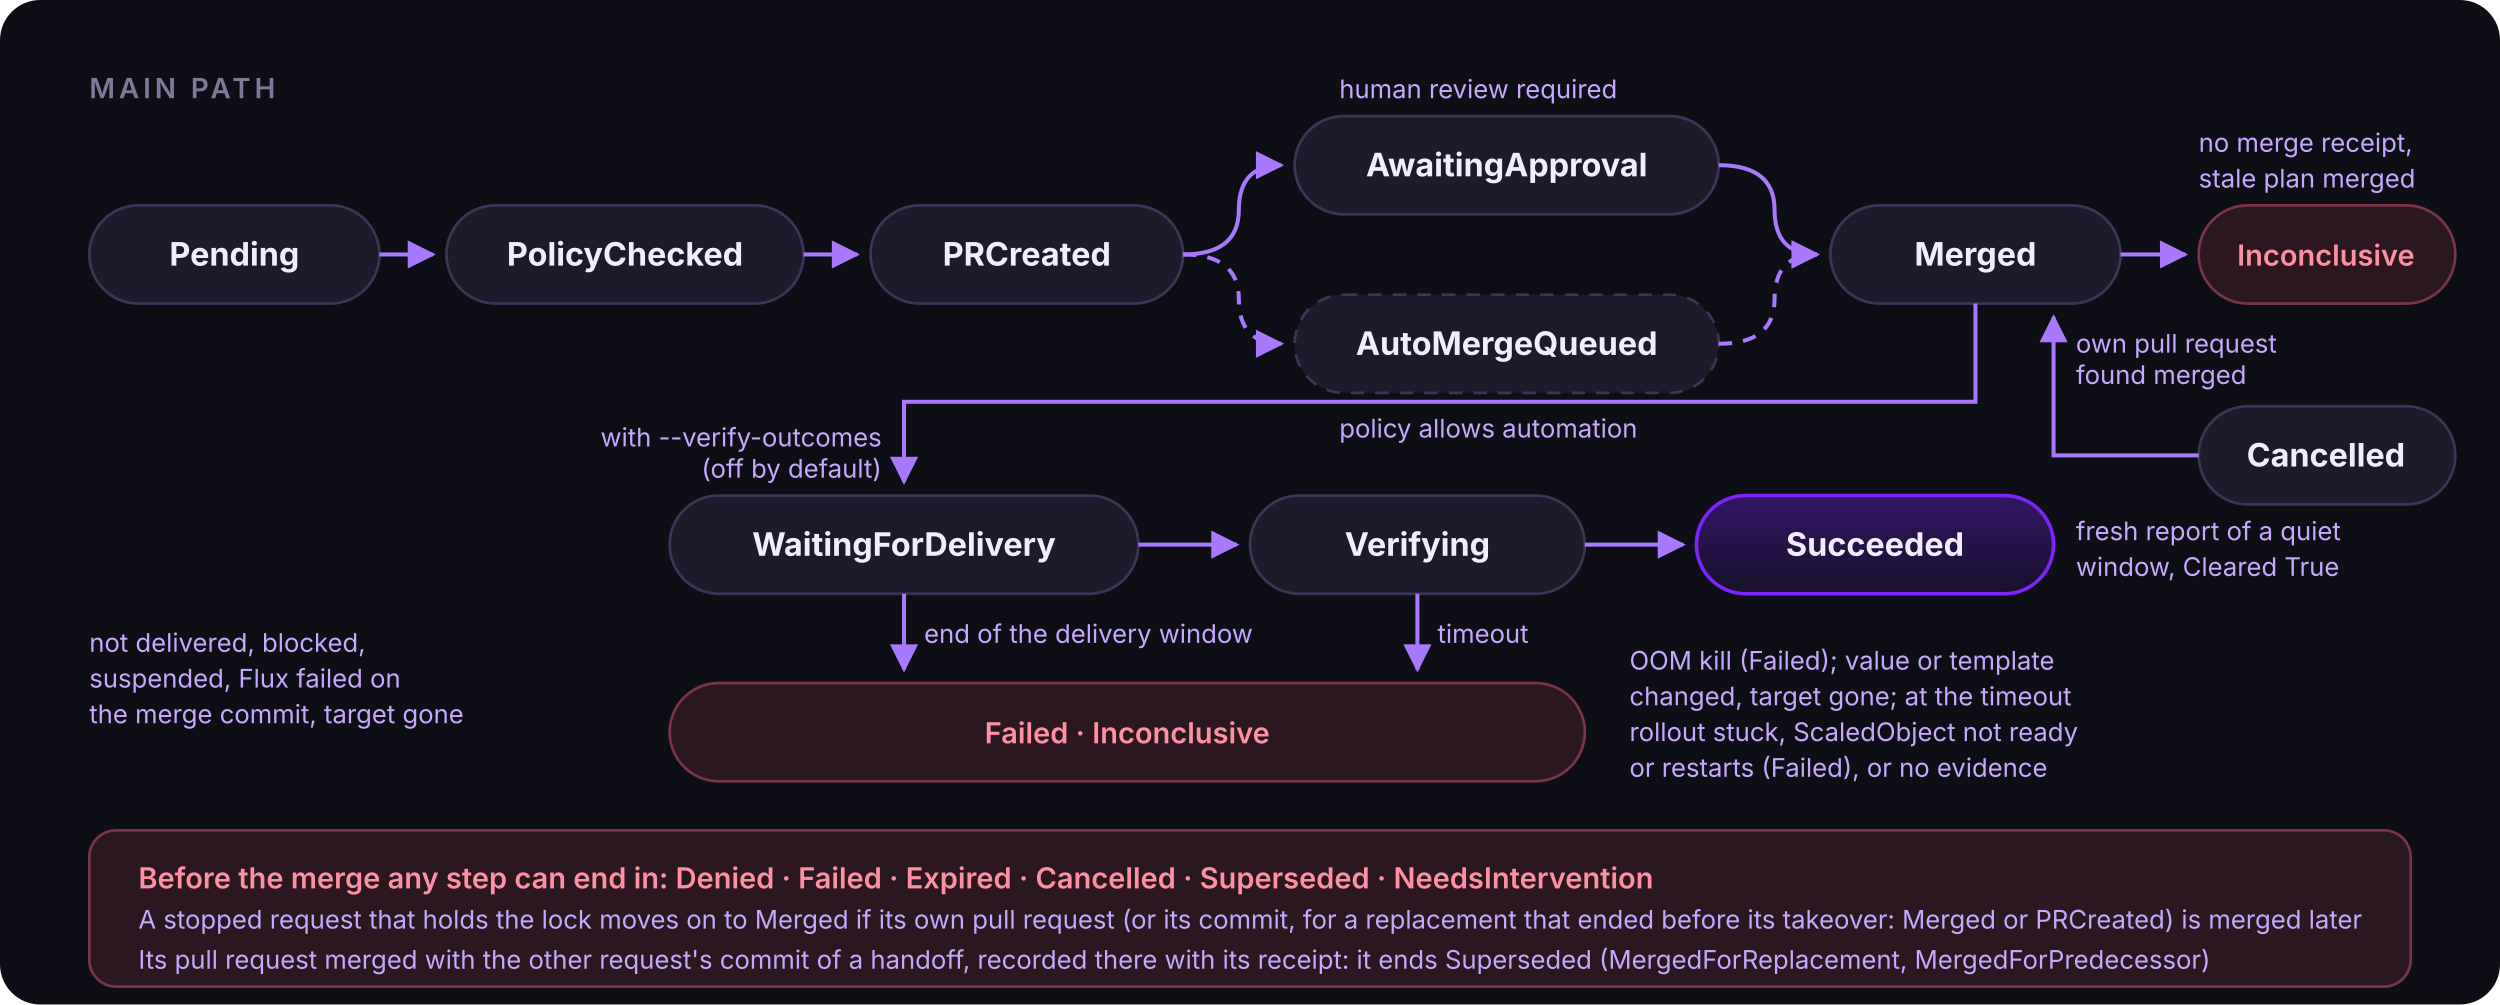
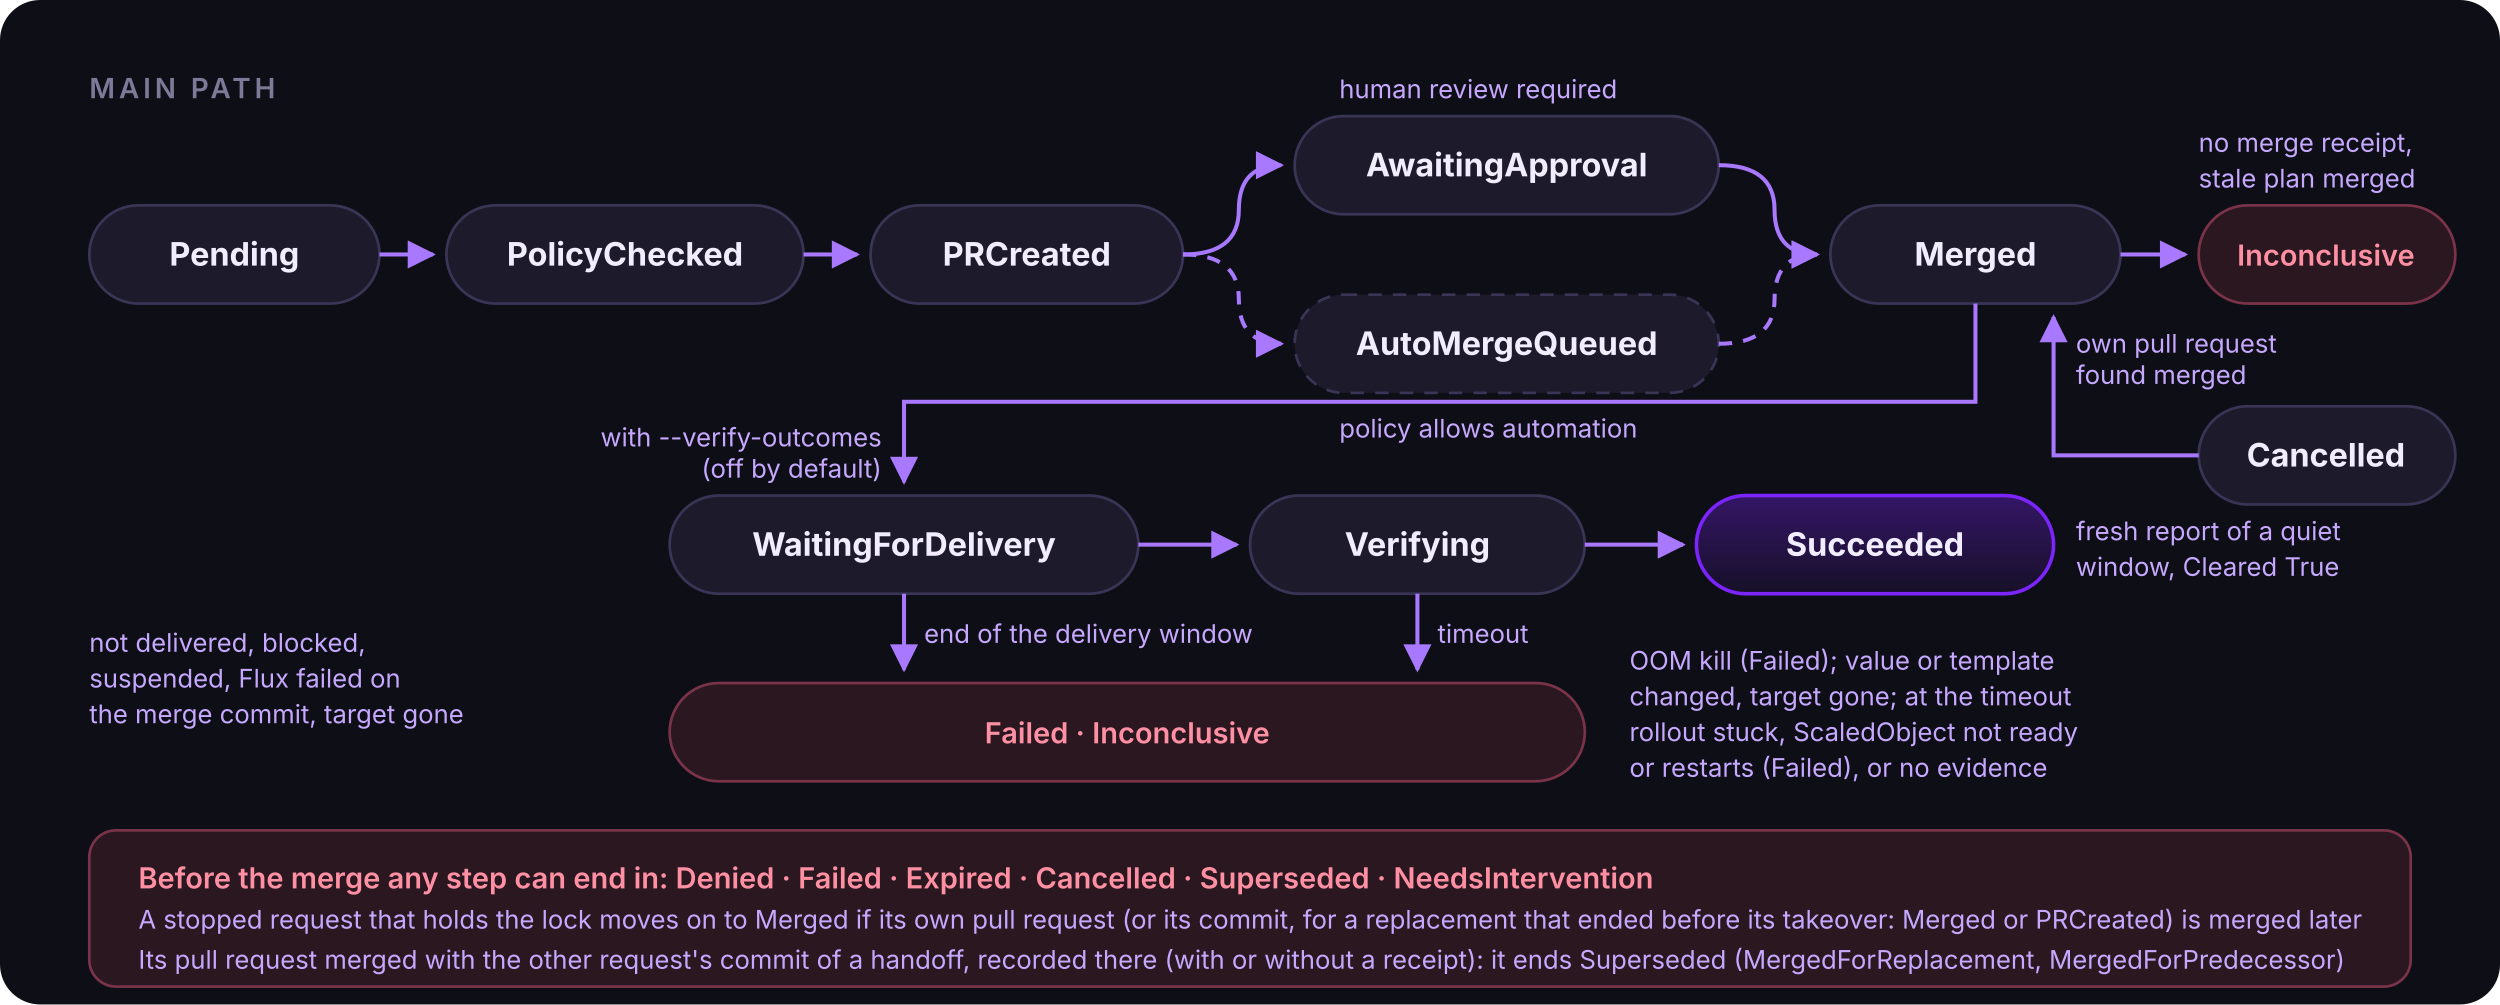
<svg xmlns="http://www.w3.org/2000/svg" viewBox="0 0 1120 450" role="img" aria-labelledby="t d" font-family="Inter, 'Segoe UI', system-ui, -apple-system, sans-serif">
  <defs>
    <marker id="a" viewBox="0 0 10 10" refX="9" refY="5" markerWidth="7" markerHeight="7" orient="auto-start-reverse">
      <path d="M0 0 10 5 0 10z" fill="#a879ff" />
    </marker>
    <linearGradient id="glow" x1="0" y1="0" x2="0" y2="1">
      <stop offset="0" stop-color="#7c24fc" stop-opacity=".35" />
      <stop offset="1" stop-color="#7c24fc" stop-opacity=".08" />
    </linearGradient>
    <style>
      .box{fill:#1d1b2b;stroke:#3a3556;stroke-width:1.2}
      .key{fill:url(#glow);stroke:#7c24fc;stroke-width:1.6}
      .ext{fill:#16222a;stroke:#2f5d63;stroke-width:1.2}
      .h{fill:#f1edff;font-size:14.5px;font-weight:650}
      .s{fill:#a9a4c4;font-size:12px}
      .f{stroke:#a879ff;stroke-width:1.8;fill:none}
      .lbl{fill:#c6a8ff;font-size:11.5px}
      .lanet{fill:#7d7999;font-size:12.5px;font-weight:600;letter-spacing:.14em}
      .bad{fill:#2a1720;stroke:#7a3348;stroke-width:1.2}
      .badt{fill:#ff8fa3;font-size:13px;font-weight:600}
      .plan{stroke-dasharray:6 5}
    </style>
  </defs>
  <rect width="1120" height="450" rx="18" fill="#0e0e16" />
  <text class="lanet" x="40" y="44">MAIN PATH</text>
  <rect class="box" x="40" y="92" width="130" height="44" rx="22" />
  <text class="h" x="105" y="119" text-anchor="middle">Pending</text>
  <rect class="box" x="200" y="92" width="160" height="44" rx="22" />
  <text class="h" x="280" y="119" text-anchor="middle">PolicyChecked</text>
  <rect class="box" x="390" y="92" width="140" height="44" rx="22" />
  <text class="h" x="460" y="119" text-anchor="middle">PRCreated</text>
  <rect class="box" x="580" y="52" width="190" height="44" rx="22" />
  <text class="h" x="675" y="79" text-anchor="middle">AwaitingApproval</text>
  <rect class="box plan" x="580" y="132" width="190" height="44" rx="22" />
  <text class="h" x="675" y="159" text-anchor="middle">AutoMergeQueued</text>
  <rect class="box" x="820" y="92" width="130" height="44" rx="22" />
  <text class="h" x="885" y="119" text-anchor="middle">Merged</text>
  <rect class="bad" x="985" y="92" width="115" height="44" rx="22" />
  <text class="badt" x="1042" y="119" text-anchor="middle">Inconclusive</text>
  <path class="f" d="M950 114H979" marker-end="url(#a)" />
  <rect class="box" x="985" y="182" width="115" height="44" rx="22" />
  <text class="h" x="1042" y="209" text-anchor="middle">Cancelled</text>
  <path class="f" d="M985 204H920V142" marker-end="url(#a)" />
  <text class="lbl" x="930" y="158">own pull request</text>
  <text class="lbl" x="930" y="172">found merged</text>
  <text class="lbl" x="985" y="68">no merge receipt,</text>
  <text class="lbl" x="985" y="84">stale plan merged</text>
  <rect class="box" x="300" y="222" width="210" height="44" rx="22" />
  <text class="h" x="405" y="249" text-anchor="middle">WaitingForDelivery</text>
  <rect class="box" x="560" y="222" width="150" height="44" rx="22" />
  <text class="h" x="635" y="249" text-anchor="middle">Verifying</text>
  <rect class="key" x="760" y="222" width="160" height="44" rx="22" />
  <text class="h" x="840" y="249" text-anchor="middle">Succeeded</text>
  <path class="f" d="M170 114H194" marker-end="url(#a)" />
  <path class="f" d="M360 114H384" marker-end="url(#a)" />
  <path class="f" d="M530 114Q555 114 555 94T574 74" marker-end="url(#a)" />
  <path class="f plan" d="M530 114Q555 114 555 134T574 154" marker-end="url(#a)" />
  <text class="lbl" x="600" y="44">human review required</text>
  <text class="lbl" x="600" y="196">policy allows automation</text>
  <path class="f" d="M770 74Q795 74 795 94T814 114" marker-end="url(#a)" />
  <path class="f plan" d="M770 154Q795 154 795 134T814 114" marker-end="url(#a)" />
  <path class="f" d="M885 136V180H405V216" marker-end="url(#a)" />
  <text class="lbl" x="395" y="200" text-anchor="end">with --verify-outcomes</text>
  <text class="lbl" x="395" y="214" text-anchor="end">(off by default)</text>
  <path class="f" d="M510 244H554" marker-end="url(#a)" />
  <path class="f" d="M710 244H754" marker-end="url(#a)" />
  <text class="lbl" x="930" y="242">fresh report of a quiet</text>
  <text class="lbl" x="930" y="258">window, Cleared True</text>
  <text class="lbl" x="414" y="288">end of the delivery window</text>
  <text class="lbl" x="644" y="288">timeout</text>
  <rect class="bad" x="300" y="306" width="410" height="44" rx="22" />
  <text class="badt" x="505" y="333" text-anchor="middle">Failed · Inconclusive</text>
  <path class="f" d="M405 266V300" marker-end="url(#a)" />
  <path class="f" d="M635 266V300" marker-end="url(#a)" />
  <text class="lbl" x="40" y="292">not delivered, blocked,</text>
  <text class="lbl" x="40" y="308">suspended, Flux failed on</text>
  <text class="lbl" x="40" y="324">the merge commit, target gone</text>
  <text class="lbl" x="730" y="300">OOM kill (Failed); value or template</text>
  <text class="lbl" x="730" y="316">changed, target gone; at the timeout</text>
  <text class="lbl" x="730" y="332">rollout stuck, ScaledObject not ready</text>
  <text class="lbl" x="730" y="348">or restarts (Failed), or no evidence</text>
  <rect class="bad" x="40" y="372" width="1040" height="70" rx="12" />
  <text class="badt" x="62" y="398">Before the merge any step can end in: Denied · Failed · Expired · Cancelled · Superseded · NeedsIntervention</text>
  <text class="lbl" x="62" y="416">A stopped request that holds the lock moves on to Merged if its own pull request (or its commit, for a replacement that ended before its takeover: Merged or PRCreated) is merged later</text>
-   <text class="lbl" x="62" y="434">Its pull request merged with the other request's commit of a handoff, recorded there with its receipt: it ends Superseded (MergedForReplacement, MergedForPredecessor)</text>
+   <text class="lbl" x="62" y="434">Its pull request merged with the other request's commit of a handoff, recorded there (with or without a receipt): it ends Superseded (MergedForReplacement, MergedForPredecessor)</text>
</svg>
